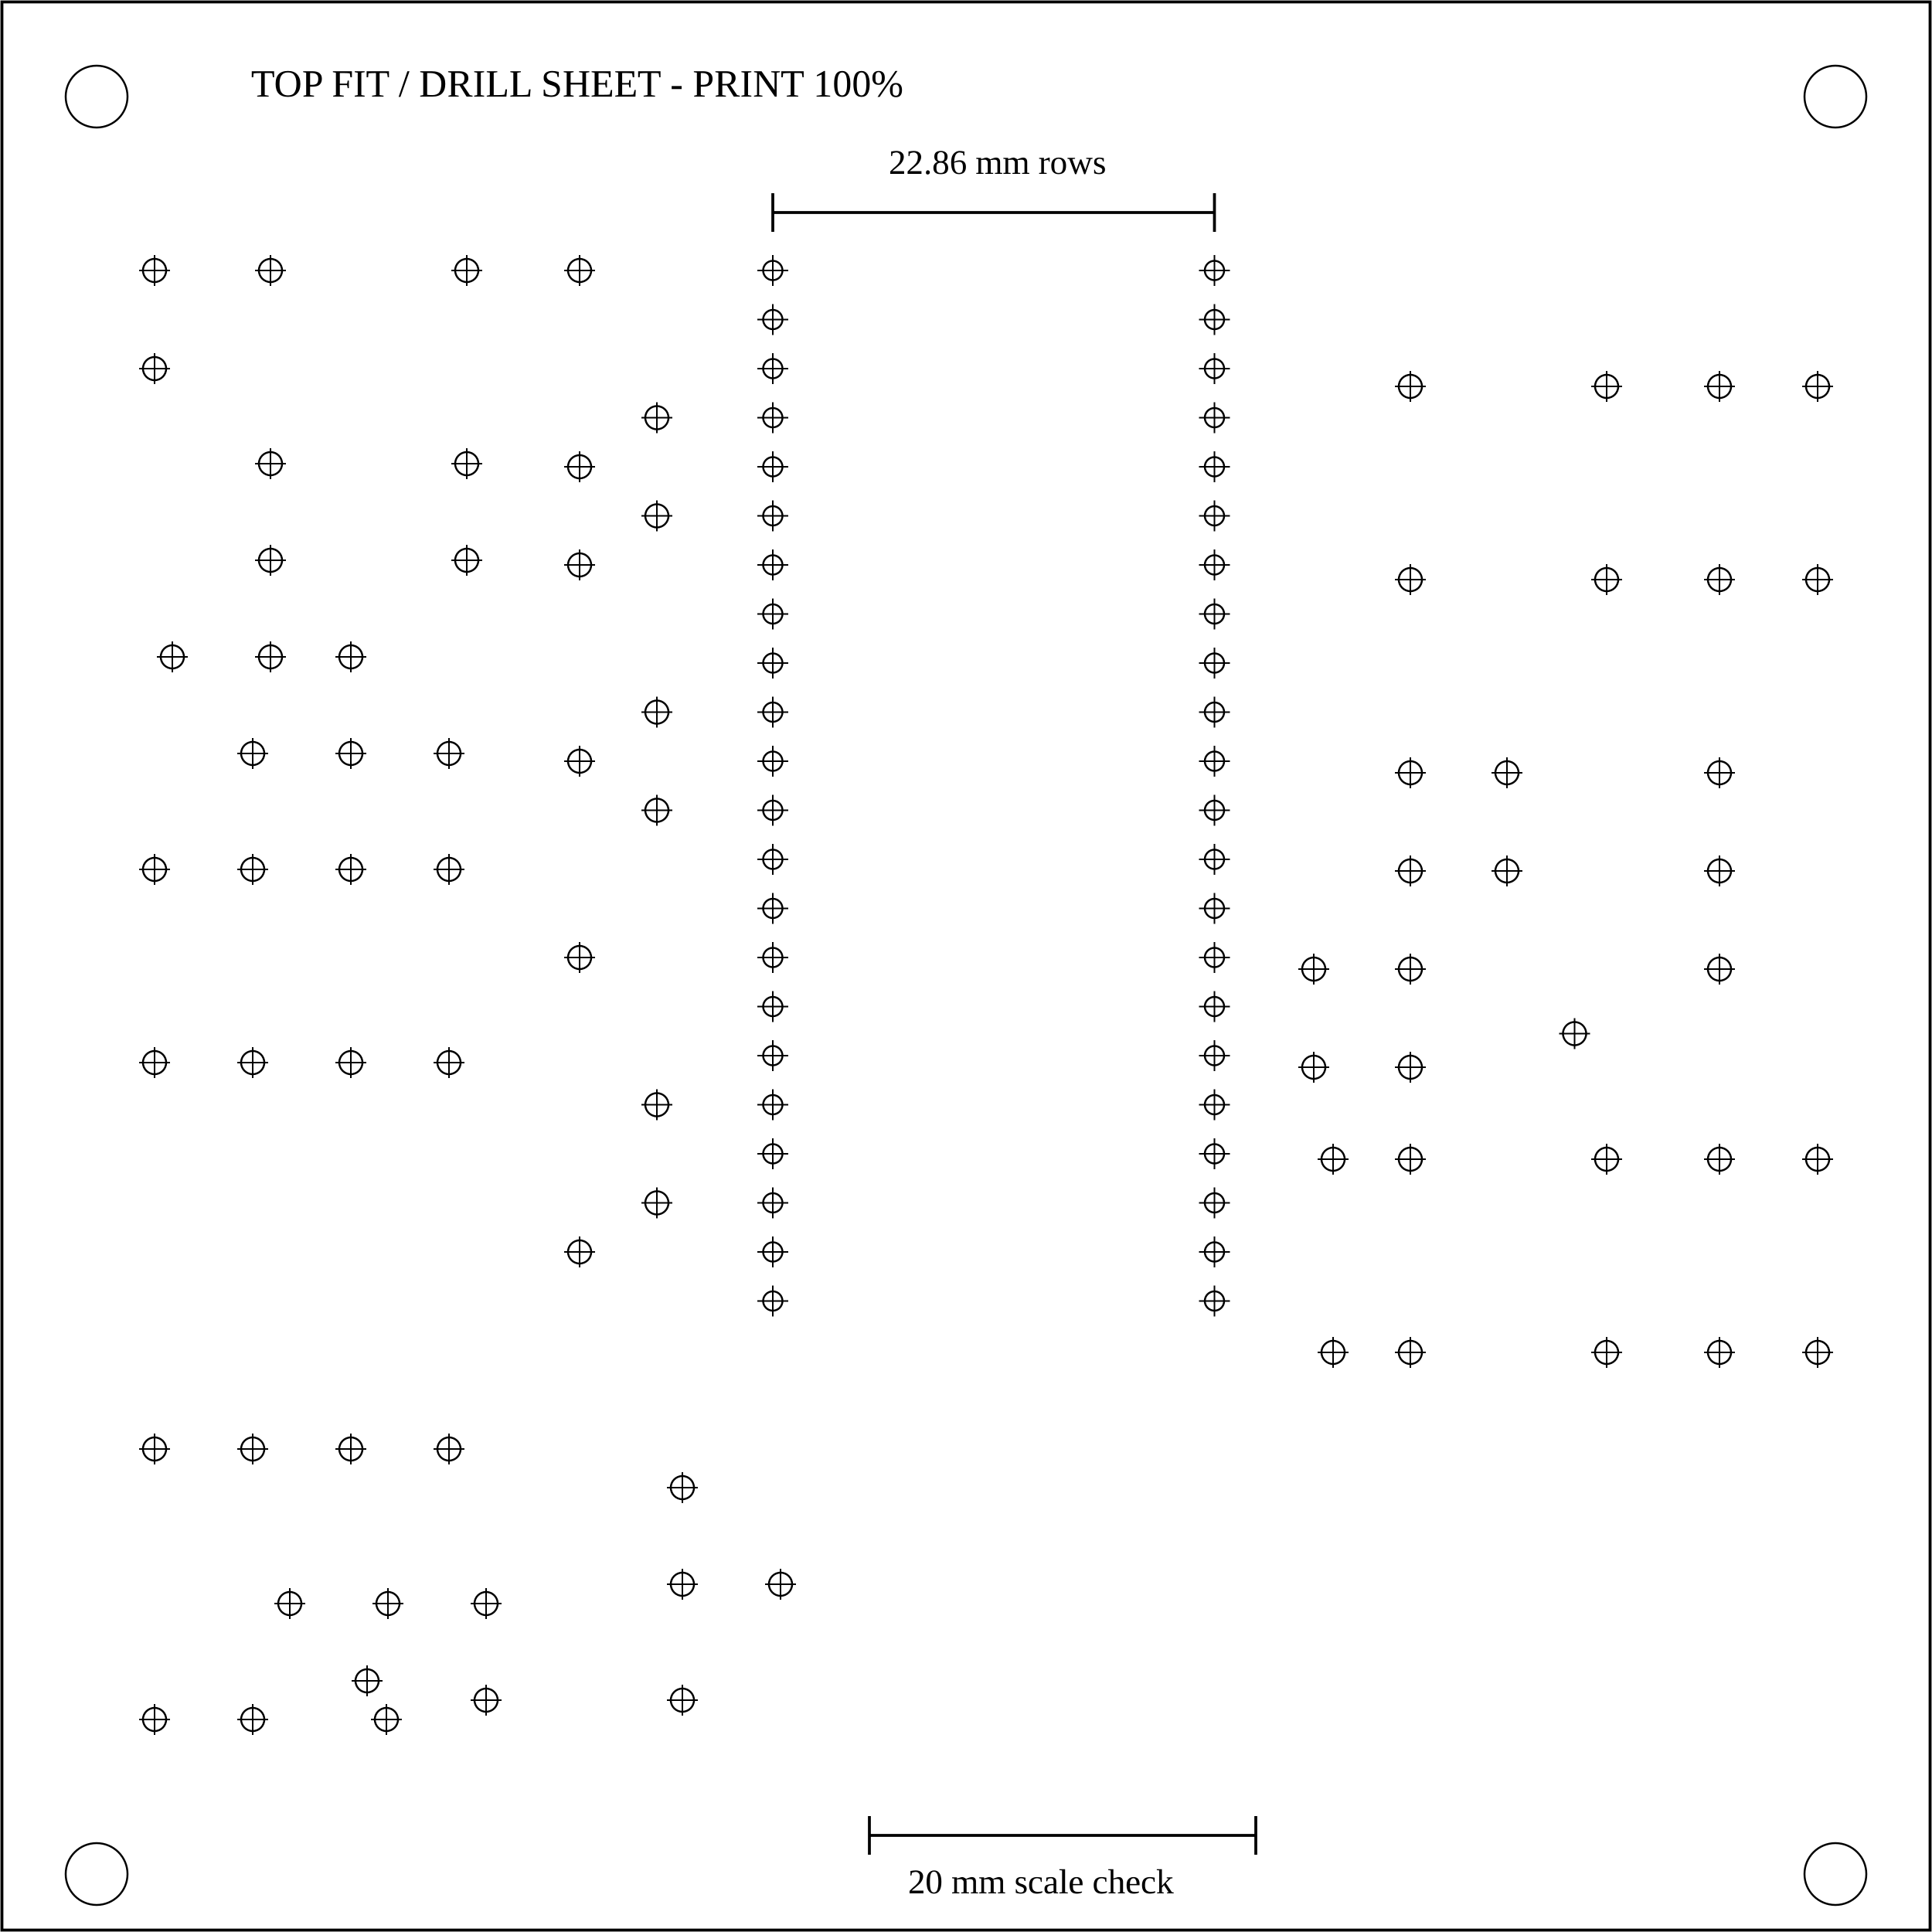
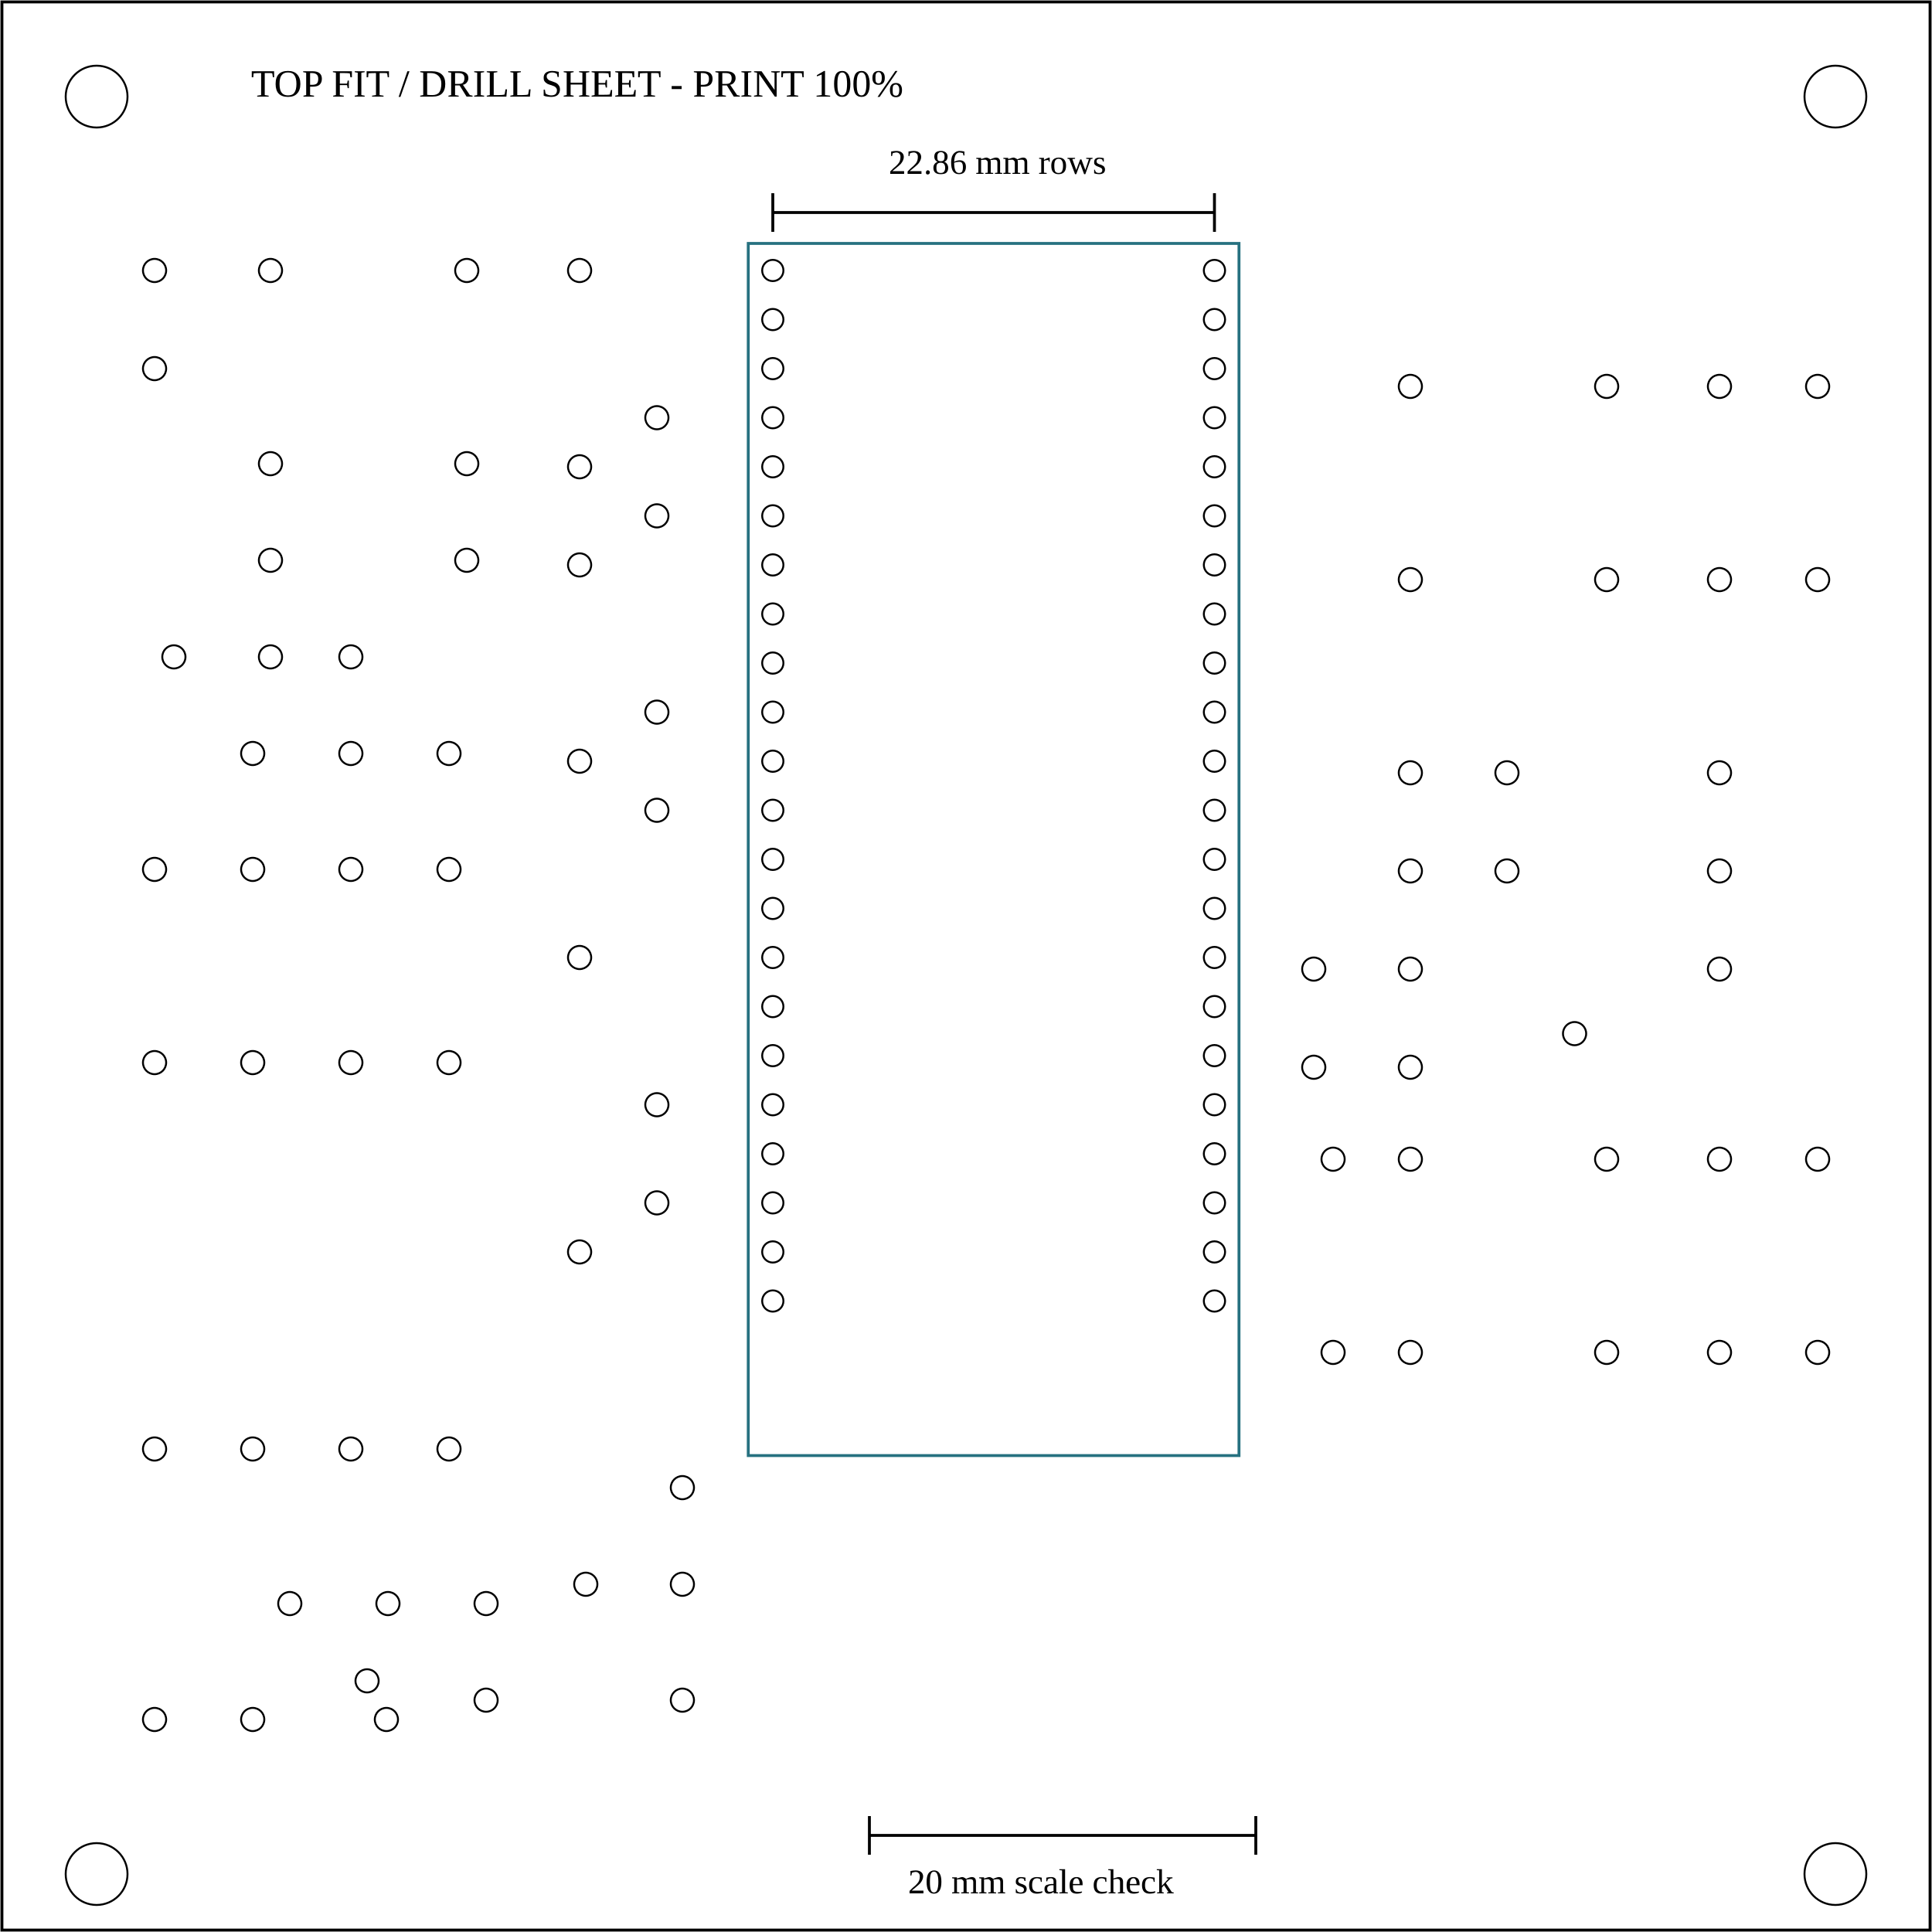
<svg xmlns="http://www.w3.org/2000/svg" width="100mm" height="100mm" viewBox="0 0 100 100">
  <rect x=".1" y=".1" width="99.8" height="99.8" fill="white" stroke="black" stroke-width=".15" />
-   <circle cx="40" cy="14.0" r="0.5" fill="none" stroke="black" stroke-width=".1" />
-   <path d="M39.2,14.0h1.6 M40,13.2v1.6" stroke="black" stroke-width=".08" />
-   <circle cx="40" cy="16.54" r="0.5" fill="none" stroke="black" stroke-width=".1" />
-   <path d="M39.2,16.54h1.6 M40,15.74v1.6" stroke="black" stroke-width=".08" />
-   <circle cx="40" cy="19.08" r="0.5" fill="none" stroke="black" stroke-width=".1" />
-   <path d="M39.2,19.08h1.6 M40,18.28v1.6" stroke="black" stroke-width=".08" />
-   <circle cx="40" cy="21.62" r="0.5" fill="none" stroke="black" stroke-width=".1" />
-   <path d="M39.2,21.62h1.6 M40,20.82v1.6" stroke="black" stroke-width=".08" />
-   <circle cx="40" cy="24.16" r="0.5" fill="none" stroke="black" stroke-width=".1" />
-   <path d="M39.2,24.16h1.6 M40,23.36v1.6" stroke="black" stroke-width=".08" />
-   <circle cx="40" cy="26.7" r="0.5" fill="none" stroke="black" stroke-width=".1" />
-   <path d="M39.2,26.7h1.6 M40,25.9v1.6" stroke="black" stroke-width=".08" />
-   <circle cx="40" cy="29.24" r="0.5" fill="none" stroke="black" stroke-width=".1" />
-   <path d="M39.2,29.24h1.6 M40,28.44v1.6" stroke="black" stroke-width=".08" />
-   <circle cx="40" cy="31.78" r="0.5" fill="none" stroke="black" stroke-width=".1" />
-   <path d="M39.2,31.78h1.6 M40,30.98v1.6" stroke="black" stroke-width=".08" />
-   <circle cx="40" cy="34.32" r="0.5" fill="none" stroke="black" stroke-width=".1" />
-   <path d="M39.2,34.32h1.6 M40,33.52v1.6" stroke="black" stroke-width=".08" />
-   <circle cx="40" cy="36.86" r="0.5" fill="none" stroke="black" stroke-width=".1" />
-   <path d="M39.2,36.86h1.6 M40,36.06v1.6" stroke="black" stroke-width=".08" />
-   <circle cx="40" cy="39.4" r="0.5" fill="none" stroke="black" stroke-width=".1" />
-   <path d="M39.2,39.4h1.6 M40,38.6v1.6" stroke="black" stroke-width=".08" />
-   <circle cx="40" cy="41.94" r="0.5" fill="none" stroke="black" stroke-width=".1" />
-   <path d="M39.2,41.94h1.6 M40,41.14v1.6" stroke="black" stroke-width=".08" />
-   <circle cx="40" cy="44.48" r="0.5" fill="none" stroke="black" stroke-width=".1" />
-   <path d="M39.2,44.48h1.6 M40,43.68v1.6" stroke="black" stroke-width=".08" />
-   <circle cx="40" cy="47.02" r="0.5" fill="none" stroke="black" stroke-width=".1" />
-   <path d="M39.2,47.02h1.6 M40,46.22v1.6" stroke="black" stroke-width=".08" />
-   <circle cx="40" cy="49.56" r="0.5" fill="none" stroke="black" stroke-width=".1" />
-   <path d="M39.2,49.56h1.6 M40,48.76v1.6" stroke="black" stroke-width=".08" />
-   <circle cx="40" cy="52.1" r="0.5" fill="none" stroke="black" stroke-width=".1" />
-   <path d="M39.2,52.1h1.6 M40,51.3v1.6" stroke="black" stroke-width=".08" />
-   <circle cx="40" cy="54.64" r="0.5" fill="none" stroke="black" stroke-width=".1" />
-   <path d="M39.2,54.64h1.6 M40,53.84v1.6" stroke="black" stroke-width=".08" />
-   <circle cx="40" cy="57.18" r="0.5" fill="none" stroke="black" stroke-width=".1" />
-   <path d="M39.2,57.18h1.6 M40,56.38v1.6" stroke="black" stroke-width=".08" />
-   <circle cx="40" cy="59.72" r="0.5" fill="none" stroke="black" stroke-width=".1" />
-   <path d="M39.2,59.72h1.6 M40,58.92v1.6" stroke="black" stroke-width=".08" />
-   <circle cx="40" cy="62.26" r="0.5" fill="none" stroke="black" stroke-width=".1" />
-   <path d="M39.2,62.26h1.6 M40,61.46v1.6" stroke="black" stroke-width=".08" />
-   <circle cx="40" cy="64.8" r="0.5" fill="none" stroke="black" stroke-width=".1" />
-   <path d="M39.2,64.8h1.6 M40,64.0v1.6" stroke="black" stroke-width=".08" />
-   <circle cx="40" cy="67.34" r="0.5" fill="none" stroke="black" stroke-width=".1" />
-   <path d="M39.2,67.34h1.6 M40,66.54v1.6" stroke="black" stroke-width=".08" />
-   <circle cx="62.86" cy="14.0" r="0.5" fill="none" stroke="black" stroke-width=".1" />
-   <path d="M62.06,14.0h1.6 M62.86,13.2v1.6" stroke="black" stroke-width=".08" />
-   <circle cx="62.86" cy="16.54" r="0.5" fill="none" stroke="black" stroke-width=".1" />
-   <path d="M62.06,16.54h1.6 M62.86,15.74v1.6" stroke="black" stroke-width=".08" />
-   <circle cx="62.86" cy="19.08" r="0.5" fill="none" stroke="black" stroke-width=".1" />
-   <path d="M62.06,19.08h1.6 M62.86,18.28v1.6" stroke="black" stroke-width=".08" />
-   <circle cx="62.86" cy="21.62" r="0.5" fill="none" stroke="black" stroke-width=".1" />
-   <path d="M62.06,21.62h1.6 M62.86,20.82v1.6" stroke="black" stroke-width=".08" />
-   <circle cx="62.86" cy="24.16" r="0.5" fill="none" stroke="black" stroke-width=".1" />
-   <path d="M62.06,24.16h1.6 M62.86,23.36v1.6" stroke="black" stroke-width=".08" />
-   <circle cx="62.86" cy="26.7" r="0.5" fill="none" stroke="black" stroke-width=".1" />
-   <path d="M62.06,26.7h1.6 M62.86,25.9v1.6" stroke="black" stroke-width=".08" />
-   <circle cx="62.86" cy="29.24" r="0.5" fill="none" stroke="black" stroke-width=".1" />
-   <path d="M62.06,29.24h1.6 M62.86,28.44v1.6" stroke="black" stroke-width=".08" />
-   <circle cx="62.86" cy="31.78" r="0.5" fill="none" stroke="black" stroke-width=".1" />
-   <path d="M62.06,31.78h1.6 M62.86,30.98v1.6" stroke="black" stroke-width=".08" />
-   <circle cx="62.86" cy="34.32" r="0.5" fill="none" stroke="black" stroke-width=".1" />
-   <path d="M62.06,34.32h1.6 M62.86,33.52v1.6" stroke="black" stroke-width=".08" />
-   <circle cx="62.86" cy="36.86" r="0.5" fill="none" stroke="black" stroke-width=".1" />
-   <path d="M62.06,36.86h1.6 M62.86,36.06v1.6" stroke="black" stroke-width=".08" />
-   <circle cx="62.86" cy="39.4" r="0.5" fill="none" stroke="black" stroke-width=".1" />
-   <path d="M62.06,39.4h1.6 M62.86,38.6v1.6" stroke="black" stroke-width=".08" />
-   <circle cx="62.86" cy="41.94" r="0.5" fill="none" stroke="black" stroke-width=".1" />
-   <path d="M62.06,41.94h1.6 M62.86,41.14v1.6" stroke="black" stroke-width=".08" />
-   <circle cx="62.86" cy="44.48" r="0.5" fill="none" stroke="black" stroke-width=".1" />
-   <path d="M62.06,44.48h1.6 M62.86,43.68v1.6" stroke="black" stroke-width=".08" />
-   <circle cx="62.86" cy="47.02" r="0.5" fill="none" stroke="black" stroke-width=".1" />
-   <path d="M62.06,47.02h1.6 M62.86,46.22v1.6" stroke="black" stroke-width=".08" />
-   <circle cx="62.86" cy="49.56" r="0.5" fill="none" stroke="black" stroke-width=".1" />
-   <path d="M62.06,49.56h1.6 M62.86,48.76v1.6" stroke="black" stroke-width=".08" />
-   <circle cx="62.86" cy="52.1" r="0.5" fill="none" stroke="black" stroke-width=".1" />
-   <path d="M62.06,52.1h1.6 M62.86,51.3v1.6" stroke="black" stroke-width=".08" />
-   <circle cx="62.86" cy="54.64" r="0.5" fill="none" stroke="black" stroke-width=".1" />
-   <path d="M62.06,54.64h1.6 M62.86,53.84v1.6" stroke="black" stroke-width=".08" />
-   <circle cx="62.86" cy="57.18" r="0.5" fill="none" stroke="black" stroke-width=".1" />
-   <path d="M62.06,57.18h1.6 M62.86,56.38v1.6" stroke="black" stroke-width=".08" />
-   <circle cx="62.86" cy="59.72" r="0.5" fill="none" stroke="black" stroke-width=".1" />
-   <path d="M62.06,59.72h1.6 M62.86,58.92v1.6" stroke="black" stroke-width=".08" />
-   <circle cx="62.86" cy="62.26" r="0.5" fill="none" stroke="black" stroke-width=".1" />
-   <path d="M62.06,62.26h1.6 M62.86,61.46v1.6" stroke="black" stroke-width=".08" />
-   <circle cx="62.86" cy="64.8" r="0.5" fill="none" stroke="black" stroke-width=".1" />
-   <path d="M62.06,64.8h1.6 M62.86,64.0v1.6" stroke="black" stroke-width=".08" />
-   <circle cx="62.86" cy="67.34" r="0.5" fill="none" stroke="black" stroke-width=".1" />
-   <path d="M62.06,67.34h1.6 M62.86,66.54v1.6" stroke="black" stroke-width=".08" />
+   <rect x="38.73" y="12.6" width="25.4" height="62.74" fill="none" stroke="#267180" stroke-width=".15" />
+   <circle cx="40" cy="14.0" r="0.55" fill="none" stroke="black" stroke-width=".1" />
+   <circle cx="40" cy="16.54" r="0.55" fill="none" stroke="black" stroke-width=".1" />
+   <circle cx="40" cy="19.08" r="0.55" fill="none" stroke="black" stroke-width=".1" />
+   <circle cx="40" cy="21.62" r="0.55" fill="none" stroke="black" stroke-width=".1" />
+   <circle cx="40" cy="24.16" r="0.55" fill="none" stroke="black" stroke-width=".1" />
+   <circle cx="40" cy="26.7" r="0.55" fill="none" stroke="black" stroke-width=".1" />
+   <circle cx="40" cy="29.24" r="0.55" fill="none" stroke="black" stroke-width=".1" />
+   <circle cx="40" cy="31.78" r="0.55" fill="none" stroke="black" stroke-width=".1" />
+   <circle cx="40" cy="34.32" r="0.55" fill="none" stroke="black" stroke-width=".1" />
+   <circle cx="40" cy="36.86" r="0.55" fill="none" stroke="black" stroke-width=".1" />
+   <circle cx="40" cy="39.4" r="0.55" fill="none" stroke="black" stroke-width=".1" />
+   <circle cx="40" cy="41.94" r="0.55" fill="none" stroke="black" stroke-width=".1" />
+   <circle cx="40" cy="44.48" r="0.55" fill="none" stroke="black" stroke-width=".1" />
+   <circle cx="40" cy="47.02" r="0.55" fill="none" stroke="black" stroke-width=".1" />
+   <circle cx="40" cy="49.56" r="0.55" fill="none" stroke="black" stroke-width=".1" />
+   <circle cx="40" cy="52.1" r="0.55" fill="none" stroke="black" stroke-width=".1" />
+   <circle cx="40" cy="54.64" r="0.55" fill="none" stroke="black" stroke-width=".1" />
+   <circle cx="40" cy="57.18" r="0.55" fill="none" stroke="black" stroke-width=".1" />
+   <circle cx="40" cy="59.72" r="0.55" fill="none" stroke="black" stroke-width=".1" />
+   <circle cx="40" cy="62.26" r="0.55" fill="none" stroke="black" stroke-width=".1" />
+   <circle cx="40" cy="64.8" r="0.55" fill="none" stroke="black" stroke-width=".1" />
+   <circle cx="40" cy="67.34" r="0.55" fill="none" stroke="black" stroke-width=".1" />
+   <circle cx="62.86" cy="14.0" r="0.55" fill="none" stroke="black" stroke-width=".1" />
+   <circle cx="62.86" cy="16.54" r="0.55" fill="none" stroke="black" stroke-width=".1" />
+   <circle cx="62.86" cy="19.08" r="0.55" fill="none" stroke="black" stroke-width=".1" />
+   <circle cx="62.86" cy="21.62" r="0.55" fill="none" stroke="black" stroke-width=".1" />
+   <circle cx="62.86" cy="24.16" r="0.55" fill="none" stroke="black" stroke-width=".1" />
+   <circle cx="62.86" cy="26.7" r="0.55" fill="none" stroke="black" stroke-width=".1" />
+   <circle cx="62.86" cy="29.24" r="0.55" fill="none" stroke="black" stroke-width=".1" />
+   <circle cx="62.86" cy="31.78" r="0.55" fill="none" stroke="black" stroke-width=".1" />
+   <circle cx="62.86" cy="34.32" r="0.55" fill="none" stroke="black" stroke-width=".1" />
+   <circle cx="62.86" cy="36.86" r="0.55" fill="none" stroke="black" stroke-width=".1" />
+   <circle cx="62.86" cy="39.4" r="0.55" fill="none" stroke="black" stroke-width=".1" />
+   <circle cx="62.86" cy="41.94" r="0.55" fill="none" stroke="black" stroke-width=".1" />
+   <circle cx="62.86" cy="44.48" r="0.55" fill="none" stroke="black" stroke-width=".1" />
+   <circle cx="62.86" cy="47.02" r="0.55" fill="none" stroke="black" stroke-width=".1" />
+   <circle cx="62.86" cy="49.56" r="0.55" fill="none" stroke="black" stroke-width=".1" />
+   <circle cx="62.86" cy="52.1" r="0.55" fill="none" stroke="black" stroke-width=".1" />
+   <circle cx="62.86" cy="54.64" r="0.55" fill="none" stroke="black" stroke-width=".1" />
+   <circle cx="62.86" cy="57.18" r="0.55" fill="none" stroke="black" stroke-width=".1" />
+   <circle cx="62.86" cy="59.72" r="0.55" fill="none" stroke="black" stroke-width=".1" />
+   <circle cx="62.86" cy="62.26" r="0.55" fill="none" stroke="black" stroke-width=".1" />
+   <circle cx="62.86" cy="64.8" r="0.55" fill="none" stroke="black" stroke-width=".1" />
+   <circle cx="62.86" cy="67.34" r="0.55" fill="none" stroke="black" stroke-width=".1" />
  <circle cx="8" cy="89" r="0.6" fill="none" stroke="black" stroke-width=".1" />
-   <path d="M7.2,89h1.6 M8,88.2v1.6" stroke="black" stroke-width=".08" />
  <circle cx="13.08" cy="89" r="0.6" fill="none" stroke="black" stroke-width=".1" />
-   <path d="M12.28,89h1.6 M13.08,88.2v1.6" stroke="black" stroke-width=".08" />
  <circle cx="8" cy="45" r="0.6" fill="none" stroke="black" stroke-width=".1" />
-   <path d="M7.2,45h1.6 M8,44.2v1.6" stroke="black" stroke-width=".08" />
  <circle cx="13.08" cy="45" r="0.6" fill="none" stroke="black" stroke-width=".1" />
-   <path d="M12.28,45h1.6 M13.08,44.2v1.6" stroke="black" stroke-width=".08" />
  <circle cx="18.16" cy="45" r="0.6" fill="none" stroke="black" stroke-width=".1" />
-   <path d="M17.36,45h1.6 M18.16,44.2v1.6" stroke="black" stroke-width=".08" />
  <circle cx="23.24" cy="45" r="0.6" fill="none" stroke="black" stroke-width=".1" />
-   <path d="M22.44,45h1.6 M23.24,44.2v1.6" stroke="black" stroke-width=".08" />
  <circle cx="8" cy="55" r="0.6" fill="none" stroke="black" stroke-width=".1" />
-   <path d="M7.2,55h1.6 M8,54.2v1.6" stroke="black" stroke-width=".08" />
  <circle cx="13.08" cy="55" r="0.6" fill="none" stroke="black" stroke-width=".1" />
-   <path d="M12.28,55h1.6 M13.08,54.2v1.6" stroke="black" stroke-width=".08" />
  <circle cx="18.16" cy="55" r="0.6" fill="none" stroke="black" stroke-width=".1" />
-   <path d="M17.36,55h1.6 M18.16,54.2v1.6" stroke="black" stroke-width=".08" />
  <circle cx="23.24" cy="55" r="0.6" fill="none" stroke="black" stroke-width=".1" />
-   <path d="M22.44,55h1.6 M23.24,54.2v1.6" stroke="black" stroke-width=".08" />
  <circle cx="8" cy="75" r="0.6" fill="none" stroke="black" stroke-width=".1" />
-   <path d="M7.2,75h1.6 M8,74.2v1.6" stroke="black" stroke-width=".08" />
  <circle cx="13.08" cy="75" r="0.6" fill="none" stroke="black" stroke-width=".1" />
-   <path d="M12.28,75h1.6 M13.08,74.2v1.6" stroke="black" stroke-width=".08" />
  <circle cx="18.16" cy="75" r="0.6" fill="none" stroke="black" stroke-width=".1" />
-   <path d="M17.36,75h1.6 M18.16,74.2v1.6" stroke="black" stroke-width=".08" />
  <circle cx="23.24" cy="75" r="0.6" fill="none" stroke="black" stroke-width=".1" />
-   <path d="M22.44,75h1.6 M23.24,74.2v1.6" stroke="black" stroke-width=".08" />
  <circle cx="8" cy="14" r="0.6" fill="none" stroke="black" stroke-width=".1" />
-   <path d="M7.2,14h1.6 M8,13.2v1.6" stroke="black" stroke-width=".08" />
  <circle cx="8" cy="19.08" r="0.6" fill="none" stroke="black" stroke-width=".1" />
-   <path d="M7.2,19.08h1.6 M8,18.28v1.6" stroke="black" stroke-width=".08" />
  <circle cx="14" cy="14" r="0.6" fill="none" stroke="black" stroke-width=".1" />
-   <path d="M13.2,14h1.6 M14,13.2v1.6" stroke="black" stroke-width=".08" />
  <circle cx="24.16" cy="14" r="0.6" fill="none" stroke="black" stroke-width=".1" />
-   <path d="M23.36,14h1.6 M24.16,13.2v1.6" stroke="black" stroke-width=".08" />
  <circle cx="14" cy="24" r="0.6" fill="none" stroke="black" stroke-width=".1" />
-   <path d="M13.2,24h1.6 M14,23.2v1.6" stroke="black" stroke-width=".08" />
  <circle cx="24.16" cy="24" r="0.6" fill="none" stroke="black" stroke-width=".1" />
-   <path d="M23.36,24h1.6 M24.16,23.2v1.6" stroke="black" stroke-width=".08" />
  <circle cx="24.16" cy="29" r="0.6" fill="none" stroke="black" stroke-width=".1" />
-   <path d="M23.36,29h1.6 M24.16,28.2v1.6" stroke="black" stroke-width=".08" />
  <circle cx="14" cy="29" r="0.6" fill="none" stroke="black" stroke-width=".1" />
-   <path d="M13.2,29h1.6 M14,28.2v1.6" stroke="black" stroke-width=".08" />
  <circle cx="14" cy="34" r="0.6" fill="none" stroke="black" stroke-width=".1" />
-   <path d="M13.2,34h1.6 M14,33.2v1.6" stroke="black" stroke-width=".08" />
-   <circle cx="8.92" cy="34" r="0.6" fill="none" stroke="black" stroke-width=".1" />
-   <path d="M8.12,34h1.6 M8.92,33.2v1.6" stroke="black" stroke-width=".08" />
+   <circle cx="9.0" cy="34" r="0.6" fill="none" stroke="black" stroke-width=".1" />
  <circle cx="73" cy="60" r="0.6" fill="none" stroke="black" stroke-width=".1" />
-   <path d="M72.2,60h1.6 M73,59.2v1.6" stroke="black" stroke-width=".08" />
  <circle cx="83.16" cy="60" r="0.6" fill="none" stroke="black" stroke-width=".1" />
-   <path d="M82.36,60h1.6 M83.16,59.2v1.6" stroke="black" stroke-width=".08" />
  <circle cx="89" cy="60" r="0.6" fill="none" stroke="black" stroke-width=".1" />
-   <path d="M88.2,60h1.6 M89,59.2v1.6" stroke="black" stroke-width=".08" />
  <circle cx="94.08" cy="60" r="0.6" fill="none" stroke="black" stroke-width=".1" />
-   <path d="M93.28,60h1.6 M94.08,59.2v1.6" stroke="black" stroke-width=".08" />
  <circle cx="73" cy="20" r="0.6" fill="none" stroke="black" stroke-width=".1" />
-   <path d="M72.2,20h1.6 M73,19.2v1.6" stroke="black" stroke-width=".08" />
  <circle cx="83.16" cy="20" r="0.6" fill="none" stroke="black" stroke-width=".1" />
-   <path d="M82.36,20h1.6 M83.16,19.2v1.6" stroke="black" stroke-width=".08" />
  <circle cx="89" cy="20" r="0.6" fill="none" stroke="black" stroke-width=".1" />
-   <path d="M88.2,20h1.6 M89,19.2v1.6" stroke="black" stroke-width=".08" />
  <circle cx="94.08" cy="20" r="0.6" fill="none" stroke="black" stroke-width=".1" />
-   <path d="M93.28,20h1.6 M94.08,19.2v1.6" stroke="black" stroke-width=".08" />
  <circle cx="73" cy="30" r="0.6" fill="none" stroke="black" stroke-width=".1" />
-   <path d="M72.2,30h1.6 M73,29.2v1.6" stroke="black" stroke-width=".08" />
  <circle cx="83.16" cy="30" r="0.6" fill="none" stroke="black" stroke-width=".1" />
-   <path d="M82.36,30h1.6 M83.16,29.2v1.6" stroke="black" stroke-width=".08" />
  <circle cx="89" cy="30" r="0.6" fill="none" stroke="black" stroke-width=".1" />
-   <path d="M88.2,30h1.6 M89,29.2v1.6" stroke="black" stroke-width=".08" />
  <circle cx="94.08" cy="30" r="0.6" fill="none" stroke="black" stroke-width=".1" />
-   <path d="M93.28,30h1.6 M94.08,29.2v1.6" stroke="black" stroke-width=".08" />
  <circle cx="73" cy="70" r="0.6" fill="none" stroke="black" stroke-width=".1" />
-   <path d="M72.2,70h1.6 M73,69.2v1.6" stroke="black" stroke-width=".08" />
  <circle cx="83.16" cy="70" r="0.6" fill="none" stroke="black" stroke-width=".1" />
-   <path d="M82.36,70h1.6 M83.16,69.2v1.6" stroke="black" stroke-width=".08" />
  <circle cx="89" cy="70" r="0.6" fill="none" stroke="black" stroke-width=".1" />
-   <path d="M88.2,70h1.6 M89,69.2v1.6" stroke="black" stroke-width=".08" />
  <circle cx="94.08" cy="70" r="0.6" fill="none" stroke="black" stroke-width=".1" />
-   <path d="M93.28,70h1.6 M94.08,69.2v1.6" stroke="black" stroke-width=".08" />
  <circle cx="89" cy="40" r="0.6" fill="none" stroke="black" stroke-width=".1" />
-   <path d="M88.2,40h1.6 M89,39.2v1.6" stroke="black" stroke-width=".08" />
  <circle cx="89" cy="45.08" r="0.6" fill="none" stroke="black" stroke-width=".1" />
-   <path d="M88.2,45.08h1.6 M89,44.28v1.6" stroke="black" stroke-width=".08" />
  <circle cx="89" cy="50.16" r="0.6" fill="none" stroke="black" stroke-width=".1" />
-   <path d="M88.2,50.16h1.6 M89,49.36v1.6" stroke="black" stroke-width=".08" />
  <circle cx="73" cy="40" r="0.6" fill="none" stroke="black" stroke-width=".1" />
-   <path d="M72.2,40h1.6 M73,39.2v1.6" stroke="black" stroke-width=".08" />
  <circle cx="73" cy="45.08" r="0.6" fill="none" stroke="black" stroke-width=".1" />
-   <path d="M72.2,45.08h1.6 M73,44.28v1.6" stroke="black" stroke-width=".08" />
  <circle cx="73" cy="50.16" r="0.6" fill="none" stroke="black" stroke-width=".1" />
-   <path d="M72.2,50.16h1.6 M73,49.36v1.6" stroke="black" stroke-width=".08" />
  <circle cx="73" cy="55.24" r="0.6" fill="none" stroke="black" stroke-width=".1" />
-   <path d="M72.2,55.24h1.6 M73,54.44v1.6" stroke="black" stroke-width=".08" />
  <circle cx="15" cy="83" r="0.6" fill="none" stroke="black" stroke-width=".1" />
-   <path d="M14.2,83h1.6 M15,82.2v1.6" stroke="black" stroke-width=".08" />
  <circle cx="20.08" cy="83" r="0.6" fill="none" stroke="black" stroke-width=".1" />
-   <path d="M19.28,83h1.6 M20.08,82.2v1.6" stroke="black" stroke-width=".08" />
  <circle cx="25.16" cy="83" r="0.6" fill="none" stroke="black" stroke-width=".1" />
-   <path d="M24.36,83h1.6 M25.16,82.2v1.6" stroke="black" stroke-width=".08" />
  <circle cx="25.16" cy="88" r="0.6" fill="none" stroke="black" stroke-width=".1" />
-   <path d="M24.36,88h1.6 M25.16,87.2v1.6" stroke="black" stroke-width=".08" />
  <circle cx="35.32" cy="88" r="0.6" fill="none" stroke="black" stroke-width=".1" />
-   <path d="M34.52,88h1.6 M35.32,87.2v1.6" stroke="black" stroke-width=".08" />
  <circle cx="35.32" cy="82" r="0.6" fill="none" stroke="black" stroke-width=".1" />
-   <path d="M34.52,82h1.6 M35.32,81.2v1.6" stroke="black" stroke-width=".08" />
-   <circle cx="40.4" cy="82" r="0.6" fill="none" stroke="black" stroke-width=".1" />
-   <path d="M39.6,82h1.6 M40.4,81.2v1.6" stroke="black" stroke-width=".08" />
+   <circle cx="30.32" cy="82" r="0.6" fill="none" stroke="black" stroke-width=".1" />
  <circle cx="30" cy="14.0" r="0.6" fill="none" stroke="black" stroke-width=".1" />
-   <path d="M29.2,14.0h1.6 M30,13.2v1.6" stroke="black" stroke-width=".08" />
  <circle cx="13.08" cy="39" r="0.6" fill="none" stroke="black" stroke-width=".1" />
-   <path d="M12.28,39h1.6 M13.08,38.2v1.6" stroke="black" stroke-width=".08" />
  <circle cx="34" cy="21.62" r="0.6" fill="none" stroke="black" stroke-width=".1" />
-   <path d="M33.2,21.62h1.6 M34,20.82v1.6" stroke="black" stroke-width=".08" />
  <circle cx="18.16" cy="34" r="0.6" fill="none" stroke="black" stroke-width=".1" />
-   <path d="M17.36,34h1.6 M18.16,33.2v1.6" stroke="black" stroke-width=".08" />
  <circle cx="30" cy="24.16" r="0.6" fill="none" stroke="black" stroke-width=".1" />
-   <path d="M29.2,24.16h1.6 M30,23.36v1.6" stroke="black" stroke-width=".08" />
  <circle cx="35.32" cy="77" r="0.6" fill="none" stroke="black" stroke-width=".1" />
-   <path d="M34.52,77h1.6 M35.32,76.2v1.6" stroke="black" stroke-width=".08" />
  <circle cx="34" cy="26.7" r="0.6" fill="none" stroke="black" stroke-width=".1" />
-   <path d="M33.2,26.7h1.6 M34,25.9v1.6" stroke="black" stroke-width=".08" />
  <circle cx="68" cy="50.16" r="0.6" fill="none" stroke="black" stroke-width=".1" />
-   <path d="M67.2,50.16h1.6 M68,49.36v1.6" stroke="black" stroke-width=".08" />
  <circle cx="30" cy="29.24" r="0.6" fill="none" stroke="black" stroke-width=".1" />
-   <path d="M29.2,29.24h1.6 M30,28.44v1.6" stroke="black" stroke-width=".08" />
  <circle cx="68" cy="55.24" r="0.6" fill="none" stroke="black" stroke-width=".1" />
-   <path d="M67.2,55.24h1.6 M68,54.44v1.6" stroke="black" stroke-width=".08" />
  <circle cx="34" cy="36.86" r="0.6" fill="none" stroke="black" stroke-width=".1" />
-   <path d="M33.2,36.86h1.6 M34,36.06v1.6" stroke="black" stroke-width=".08" />
  <circle cx="78" cy="40" r="0.6" fill="none" stroke="black" stroke-width=".1" />
-   <path d="M77.2,40h1.6 M78,39.2v1.6" stroke="black" stroke-width=".08" />
  <circle cx="30" cy="39.4" r="0.6" fill="none" stroke="black" stroke-width=".1" />
-   <path d="M29.2,39.4h1.6 M30,38.6v1.6" stroke="black" stroke-width=".08" />
  <circle cx="78" cy="45.08" r="0.6" fill="none" stroke="black" stroke-width=".1" />
-   <path d="M77.2,45.08h1.6 M78,44.28v1.6" stroke="black" stroke-width=".08" />
  <circle cx="34" cy="41.94" r="0.6" fill="none" stroke="black" stroke-width=".1" />
-   <path d="M33.2,41.94h1.6 M34,41.14v1.6" stroke="black" stroke-width=".08" />
  <circle cx="23.24" cy="39" r="0.6" fill="none" stroke="black" stroke-width=".1" />
-   <path d="M22.44,39h1.6 M23.24,38.2v1.6" stroke="black" stroke-width=".08" />
  <circle cx="30" cy="49.56" r="0.6" fill="none" stroke="black" stroke-width=".1" />
-   <path d="M29.2,49.56h1.6 M30,48.76v1.6" stroke="black" stroke-width=".08" />
  <circle cx="18.16" cy="39" r="0.6" fill="none" stroke="black" stroke-width=".1" />
-   <path d="M17.36,39h1.6 M18.16,38.2v1.6" stroke="black" stroke-width=".08" />
  <circle cx="34" cy="57.18" r="0.6" fill="none" stroke="black" stroke-width=".1" />
-   <path d="M33.2,57.18h1.6 M34,56.38v1.6" stroke="black" stroke-width=".08" />
  <circle cx="69" cy="60" r="0.6" fill="none" stroke="black" stroke-width=".1" />
-   <path d="M68.2,60h1.6 M69,59.2v1.6" stroke="black" stroke-width=".08" />
  <circle cx="34" cy="62.26" r="0.6" fill="none" stroke="black" stroke-width=".1" />
-   <path d="M33.2,62.26h1.6 M34,61.46v1.6" stroke="black" stroke-width=".08" />
  <circle cx="69" cy="70" r="0.6" fill="none" stroke="black" stroke-width=".1" />
-   <path d="M68.2,70h1.6 M69,69.2v1.6" stroke="black" stroke-width=".08" />
  <circle cx="30" cy="64.8" r="0.6" fill="none" stroke="black" stroke-width=".1" />
-   <path d="M29.2,64.8h1.6 M30,64.0v1.6" stroke="black" stroke-width=".08" />
  <circle cx="20" cy="89" r="0.6" fill="none" stroke="black" stroke-width=".1" />
-   <path d="M19.2,89h1.6 M20,88.2v1.6" stroke="black" stroke-width=".08" />
  <circle cx="19" cy="87" r="0.6" fill="none" stroke="black" stroke-width=".1" />
-   <path d="M18.2,87h1.6 M19,86.2v1.6" stroke="black" stroke-width=".08" />
  <circle cx="81.5" cy="53.5" r="0.6" fill="none" stroke="black" stroke-width=".1" />
-   <path d="M80.7,53.5h1.6 M81.5,52.7v1.6" stroke="black" stroke-width=".08" />
  <circle cx="5" cy="5" r="1.6" fill="none" stroke="black" stroke-width=".1" />
  <circle cx="95" cy="5" r="1.6" fill="none" stroke="black" stroke-width=".1" />
  <circle cx="5" cy="97" r="1.6" fill="none" stroke="black" stroke-width=".1" />
  <circle cx="95" cy="97" r="1.6" fill="none" stroke="black" stroke-width=".1" />
  <path d="M40,11 H62.86 M40,10 V12 M62.86,10 V12 M45,95 H65 M45,94 V96 M65,94 V96" stroke="black" stroke-width=".15" />
  <text x="46" y="9" font-size="1.8">22.86 mm rows</text>
  <text x="47" y="98" font-size="1.8">20 mm scale check</text>
  <text x="13" y="5" font-size="2">TOP FIT / DRILL SHEET - PRINT 100%</text>
</svg>
